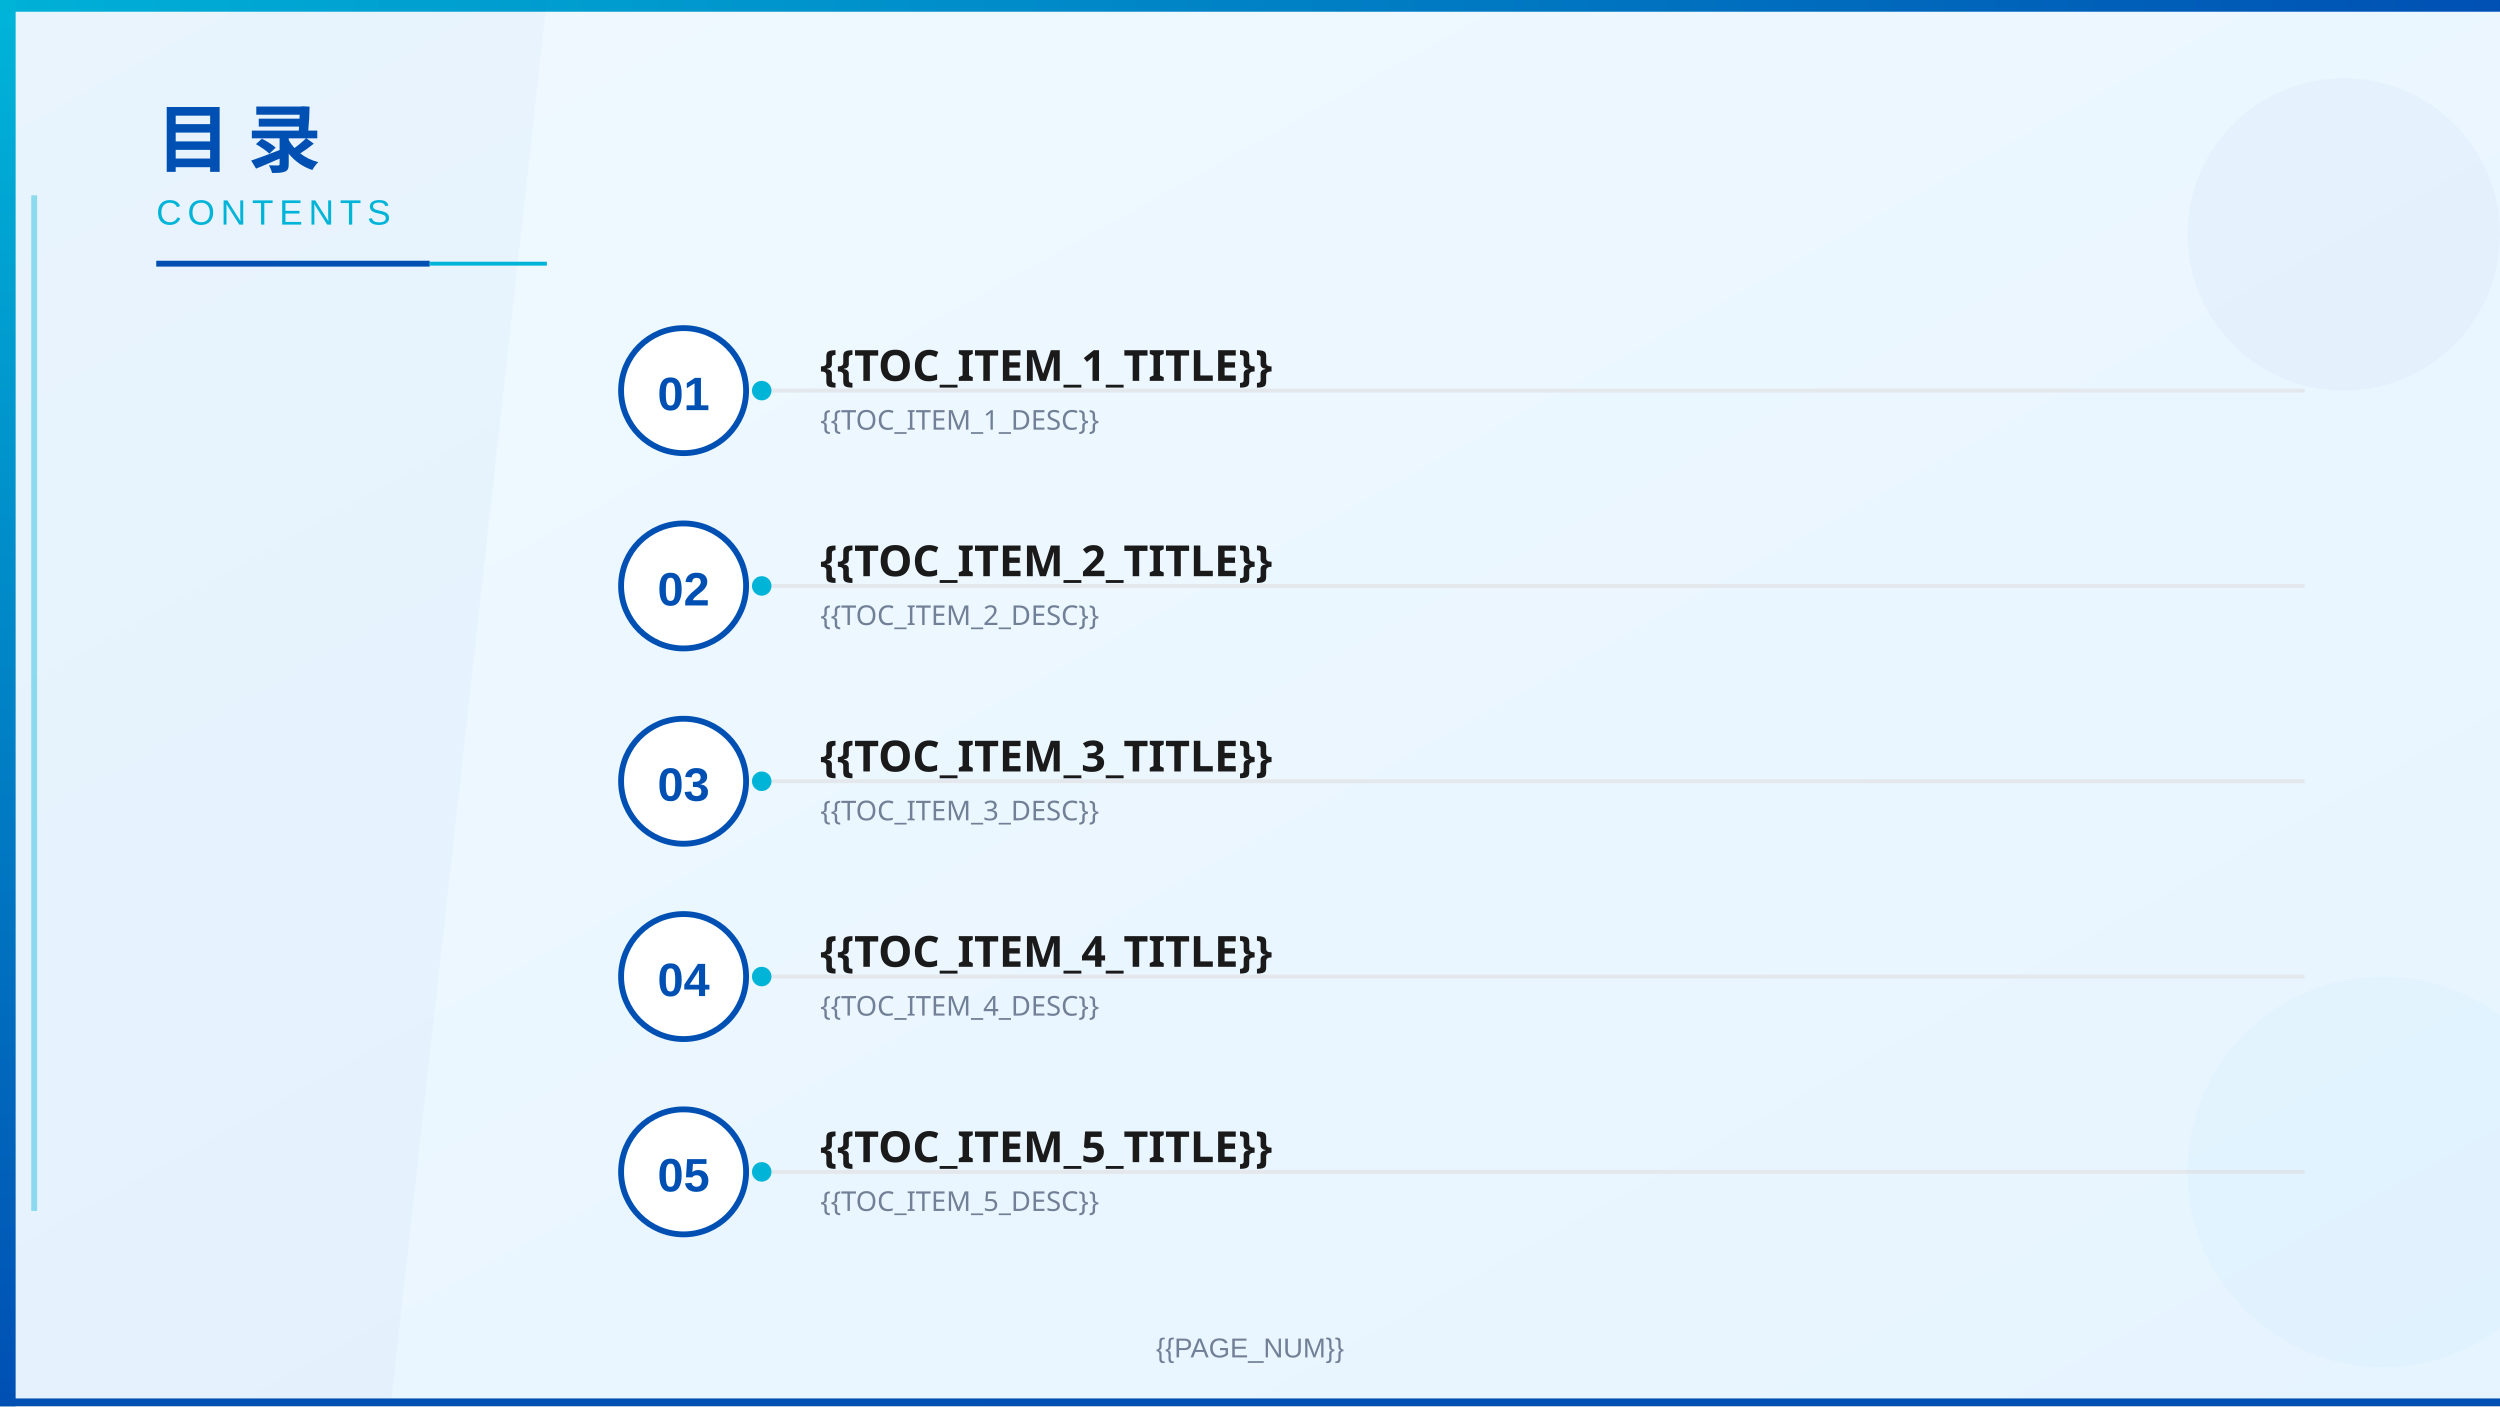
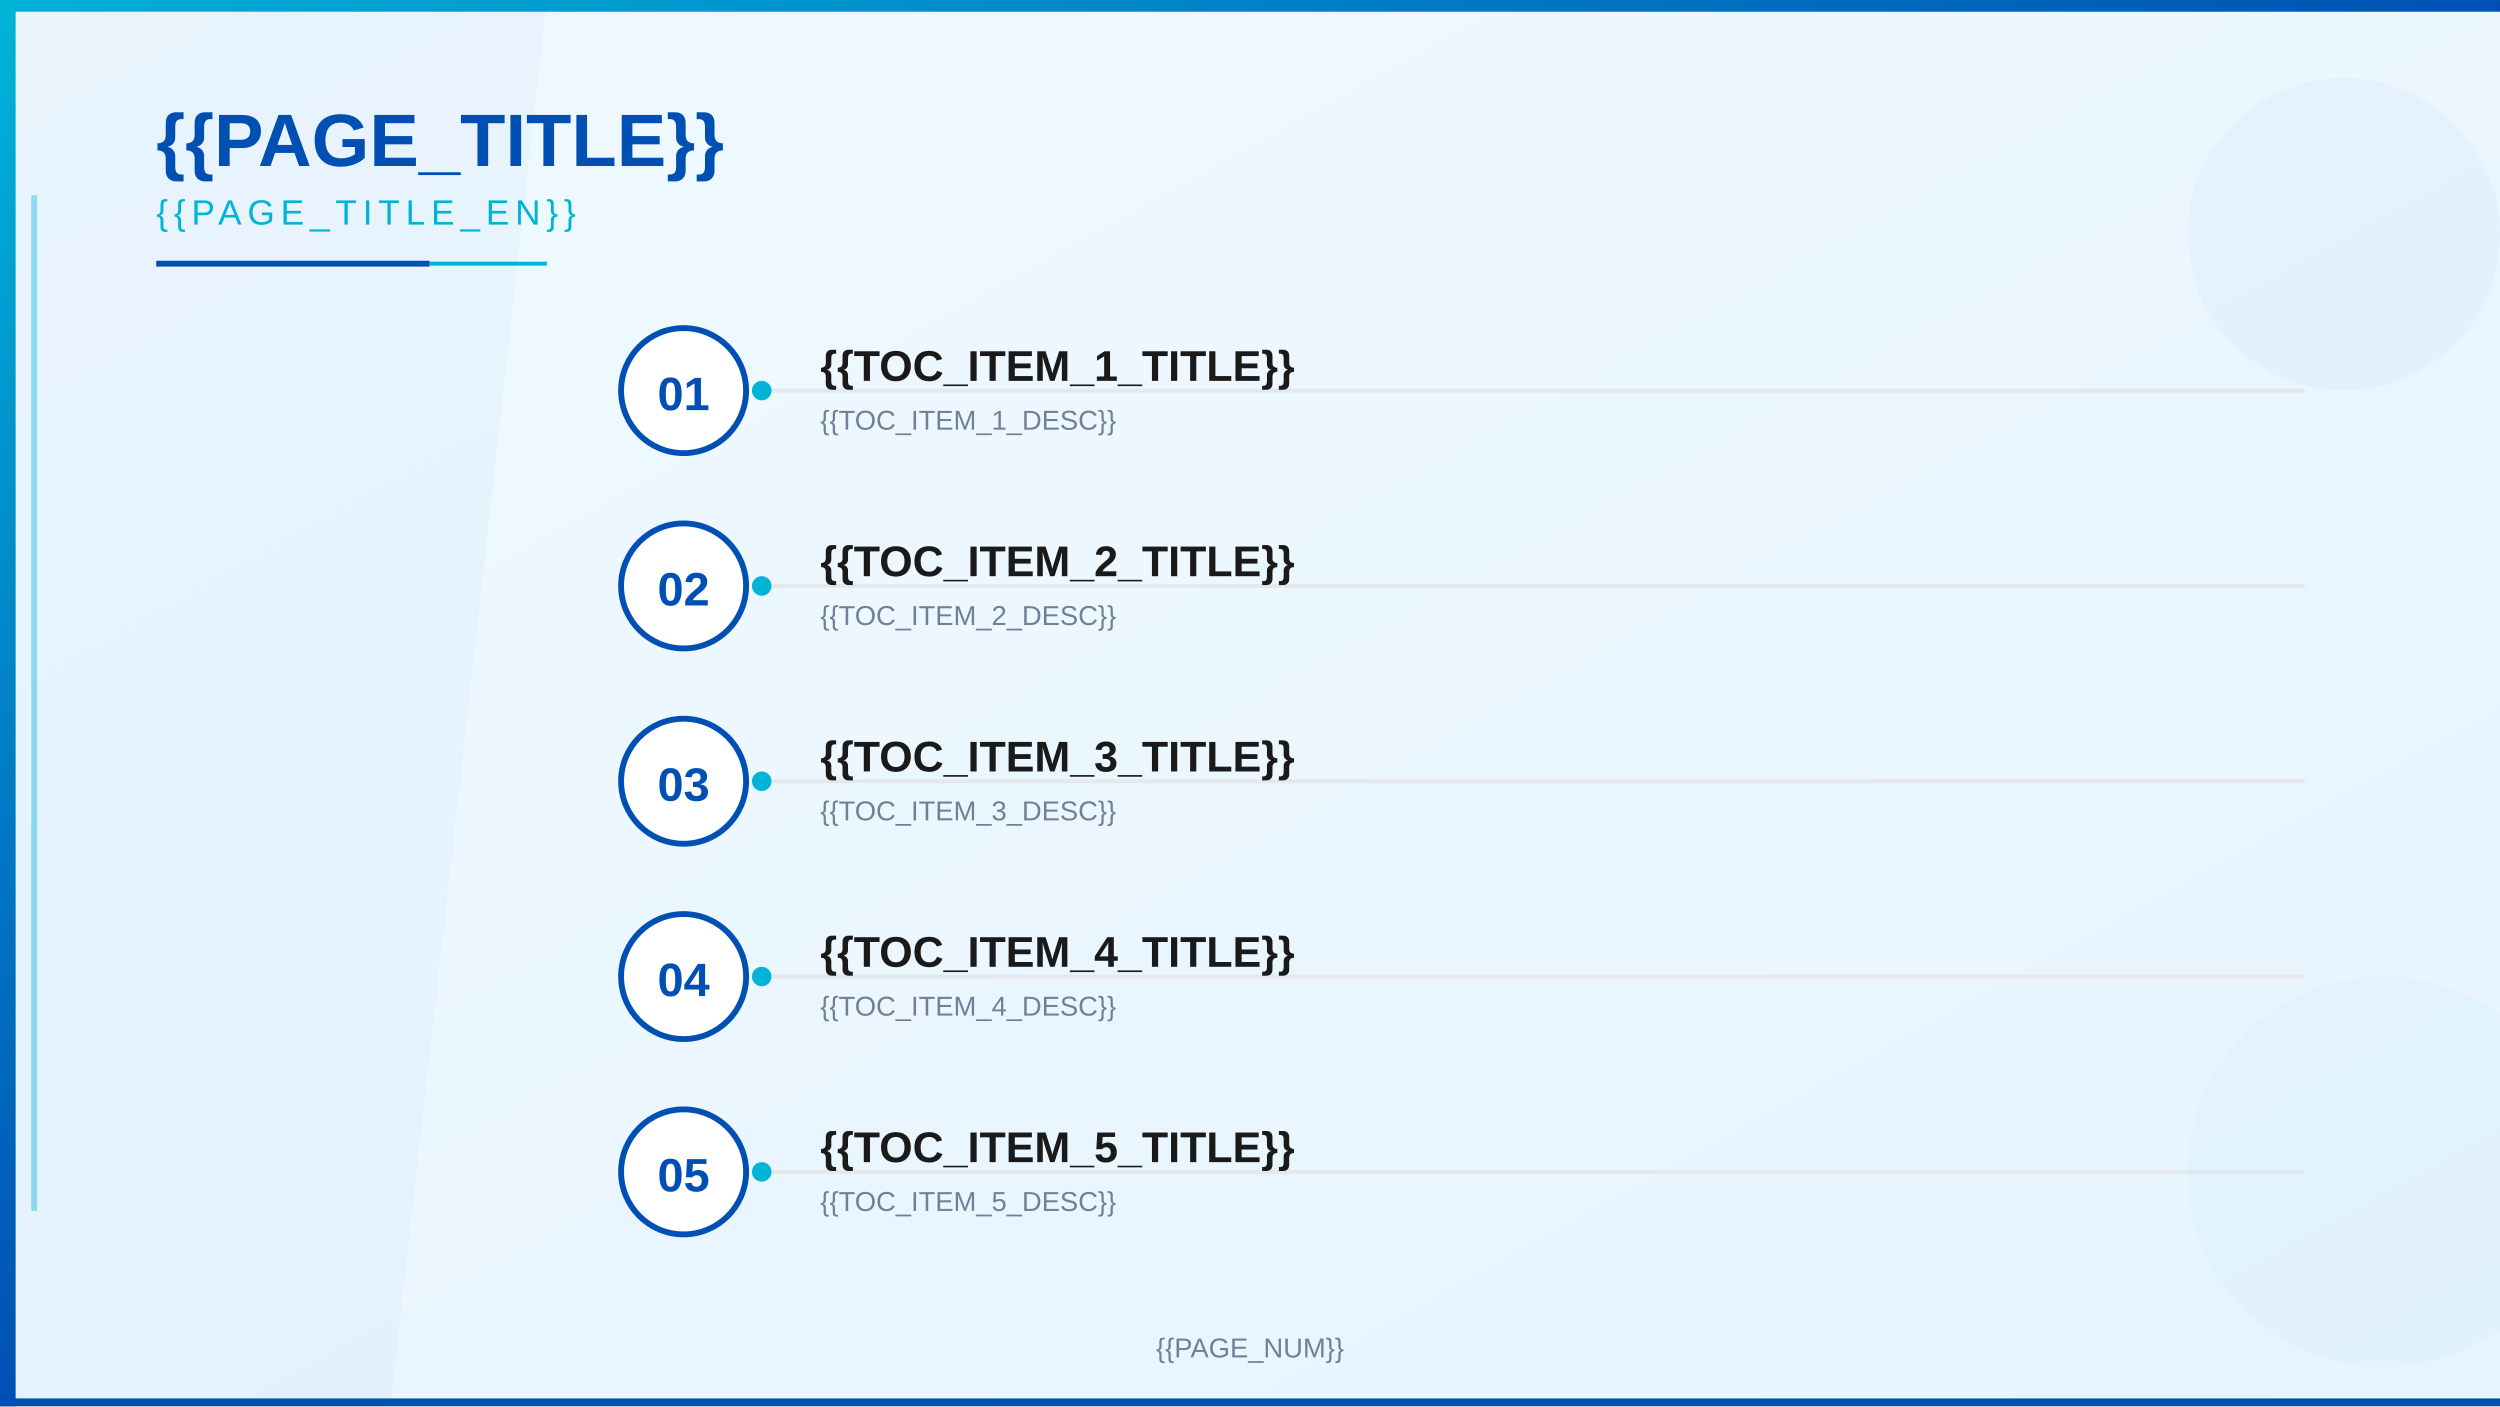
- <svg xmlns="http://www.w3.org/2000/svg" viewBox="0 0 1280 720" data-pptx-master="government_blue-master" data-pptx-master-name="Government Blue" data-pptx-layout="02_toc" data-pptx-layout-name="Agenda">
+ <svg xmlns="http://www.w3.org/2000/svg" width="1280" height="720" viewBox="0 0 1280 720" data-pptx-master="government_blue_master" data-pptx-master-name="Government Blue" data-pptx-layout="toc" data-pptx-layout-name="Table of Contents">
  <defs>
-     <linearGradient id="topGrad" x1="0%" y1="0%" x2="100%" y2="0%">
-       <stop offset="0%" style="stop-color:#00B4D8;stop-opacity:1" />
-       <stop offset="100%" style="stop-color:#0050B3;stop-opacity:1" />
+     <linearGradient id="toc-plane-paint" x1="0" y1="0" x2="1" y2="1">
+       <stop offset="0" stop-color="#F0F9FF" stop-opacity="1" />
+       <stop offset="1" stop-color="#E6F4FF" stop-opacity="1" />
    </linearGradient>
-     <linearGradient id="sideGrad" x1="0%" y1="0%" x2="0%" y2="100%">
-       <stop offset="0%" style="stop-color:#00B4D8;stop-opacity:1" />
-       <stop offset="100%" style="stop-color:#0050B3;stop-opacity:1" />
+     <linearGradient id="toc-top-paint" x1="0" y1="0" x2="1" y2="0">
+       <stop offset="0" stop-color="#00B4D8" stop-opacity="1" />
+       <stop offset="1" stop-color="#0050B3" stop-opacity="1" />
    </linearGradient>
-     <linearGradient id="bgGrad" x1="0%" y1="0%" x2="100%" y2="100%">
-       <stop offset="0%" style="stop-color:#F0F9FF;stop-opacity:1" />
-       <stop offset="100%" style="stop-color:#E6F4FF;stop-opacity:1" />
+     <linearGradient id="toc-side-paint" x1="0" y1="0" x2="0" y2="1">
+       <stop offset="0" stop-color="#00B4D8" stop-opacity="1" />
+       <stop offset="1" stop-color="#0050B3" stop-opacity="1" />
    </linearGradient>
  </defs>
-   <rect id="master-bg" width="1280" height="720" fill="#FFFFFF" data-pptx-layer="master" data-pptx-editable="false" />
-   <rect x="0" y="0" width="1280" height="720" fill="url(#bgGrad)" id="layout-02_toc-background" data-pptx-layer="layout" data-pptx-editable="false" />
-   <rect x="0" y="0" width="1280" height="6" fill="url(#topGrad)" />
-   <path d="M 0 0 L 280 0 L 200 720 L 0 720 Z" fill="#0050B3" fill-opacity="0.03" />
-   <rect x="0" y="0" width="8" height="720" fill="url(#sideGrad)" />
-   <rect x="16" y="100" width="3" height="520" fill="#00B4D8" fill-opacity="0.4" />
-   <text x="80" y="85" font-family="Microsoft YaHei, SimHei, sans-serif" font-size="38" font-weight="bold" fill="#0050B3">
-         目 录
+   <rect id="master-background" x="0" y="0" width="1280" height="720" fill="#FFFFFF" data-pptx-layer="master" data-pptx-editable="false" />
+   <rect id="toc-plane" x="0" y="0" width="1280" height="720" fill="url(#toc-plane-paint)" data-pptx-layer="layout" data-pptx-editable="false" />
+   <rect id="toc-top-strip" x="0" y="0" width="1280" height="6" fill="url(#toc-top-paint)" data-pptx-layer="layout" data-pptx-editable="false" />
+   <path id="toc-side-wedge" d="M 0 0 L 280 0 L 200 720 L 0 720 Z" fill="#0050B3" fill-opacity="0.03" data-pptx-layer="layout" data-pptx-editable="false" />
+   <rect id="toc-side-bar" x="0" y="0" width="8" height="720" fill="url(#toc-side-paint)" data-pptx-layer="layout" data-pptx-editable="false" />
+   <rect id="toc-side-hairline" x="16" y="100" width="3" height="520" fill="#00B4D8" fill-opacity="0.4" data-pptx-layer="layout" data-pptx-editable="false" />
+   <line id="toc-title-rule" x1="80" y1="135" x2="220" y2="135" stroke="#0050B3" stroke-width="3" data-pptx-layer="layout" data-pptx-editable="false" />
+   <line id="toc-title-rule-accent" x1="220" y1="135" x2="280" y2="135" stroke="#00B4D8" stroke-width="2" data-pptx-layer="layout" data-pptx-editable="false" />
+   <circle id="toc-item-one-badge" cx="350" cy="200" r="32" fill="#FFFFFF" stroke="#0050B3" stroke-width="3" data-pptx-layer="layout" data-pptx-editable="false" />
+   <text id="toc-index-one" x="350" y="210" text-anchor="middle" fill="#0050B3" font-family="Arial, Microsoft YaHei, sans-serif" font-size="24" font-weight="700" data-pptx-layer="layout" data-pptx-editable="false">01</text>
+   <line id="toc-item-one-rule" x1="390" y1="200" x2="1180" y2="200" stroke="#E4E7EB" stroke-width="2" data-pptx-layer="layout" data-pptx-editable="false" />
+   <circle id="toc-item-one-dot" cx="390" cy="200" r="5" fill="#00B4D8" data-pptx-layer="layout" data-pptx-editable="false" />
+   <circle id="toc-item-two-badge" cx="350" cy="300" r="32" fill="#FFFFFF" stroke="#0050B3" stroke-width="3" data-pptx-layer="layout" data-pptx-editable="false" />
+   <text id="toc-index-two" x="350" y="310" text-anchor="middle" fill="#0050B3" font-family="Arial, Microsoft YaHei, sans-serif" font-size="24" font-weight="700" data-pptx-layer="layout" data-pptx-editable="false">02</text>
+   <line id="toc-item-two-rule" x1="390" y1="300" x2="1180" y2="300" stroke="#E4E7EB" stroke-width="2" data-pptx-layer="layout" data-pptx-editable="false" />
+   <circle id="toc-item-two-dot" cx="390" cy="300" r="5" fill="#00B4D8" data-pptx-layer="layout" data-pptx-editable="false" />
+   <circle id="toc-item-three-badge" cx="350" cy="400" r="32" fill="#FFFFFF" stroke="#0050B3" stroke-width="3" data-pptx-layer="layout" data-pptx-editable="false" />
+   <text id="toc-index-three" x="350" y="410" text-anchor="middle" fill="#0050B3" font-family="Arial, Microsoft YaHei, sans-serif" font-size="24" font-weight="700" data-pptx-layer="layout" data-pptx-editable="false">03</text>
+   <line id="toc-item-three-rule" x1="390" y1="400" x2="1180" y2="400" stroke="#E4E7EB" stroke-width="2" data-pptx-layer="layout" data-pptx-editable="false" />
+   <circle id="toc-item-three-dot" cx="390" cy="400" r="5" fill="#00B4D8" data-pptx-layer="layout" data-pptx-editable="false" />
+   <circle id="toc-item-four-badge" cx="350" cy="500" r="32" fill="#FFFFFF" stroke="#0050B3" stroke-width="3" data-pptx-layer="layout" data-pptx-editable="false" />
+   <text id="toc-index-four" x="350" y="510" text-anchor="middle" fill="#0050B3" font-family="Arial, Microsoft YaHei, sans-serif" font-size="24" font-weight="700" data-pptx-layer="layout" data-pptx-editable="false">04</text>
+   <line id="toc-item-four-rule" x1="390" y1="500" x2="1180" y2="500" stroke="#E4E7EB" stroke-width="2" data-pptx-layer="layout" data-pptx-editable="false" />
+   <circle id="toc-item-four-dot" cx="390" cy="500" r="5" fill="#00B4D8" data-pptx-layer="layout" data-pptx-editable="false" />
+   <circle id="toc-item-five-badge" cx="350" cy="600" r="32" fill="#FFFFFF" stroke="#0050B3" stroke-width="3" data-pptx-layer="layout" data-pptx-editable="false" />
+   <text id="toc-index-five" x="350" y="610" text-anchor="middle" fill="#0050B3" font-family="Arial, Microsoft YaHei, sans-serif" font-size="24" font-weight="700" data-pptx-layer="layout" data-pptx-editable="false">05</text>
+   <line id="toc-item-five-rule" x1="390" y1="600" x2="1180" y2="600" stroke="#E4E7EB" stroke-width="2" data-pptx-layer="layout" data-pptx-editable="false" />
+   <circle id="toc-item-five-dot" cx="390" cy="600" r="5" fill="#00B4D8" data-pptx-layer="layout" data-pptx-editable="false" />
+   <circle id="toc-orb-one" cx="1200" cy="120" r="80" fill="#0050B3" fill-opacity="0.03" data-pptx-layer="layout" data-pptx-editable="false" />
+   <circle id="toc-orb-two" cx="1220" cy="600" r="100" fill="#00B4D8" fill-opacity="0.03" data-pptx-layer="layout" data-pptx-editable="false" />
+   <rect id="toc-footer-rule" x="0" y="716" width="1280" height="4" fill="#0050B3" data-pptx-layer="layout" data-pptx-editable="false" />
+   <g id="toc-title-slot" data-pptx-placeholder="title" data-pptx-bounds="80 46 620 53">
+     <text id="toc-title-carrier" data-pptx-carrier="true" x="80" y="85" fill="#0050B3" font-family="Arial, Microsoft YaHei, sans-serif" font-size="38" font-weight="700">{{PAGE_TITLE}}</text>
+   </g>
+   <g id="toc-subtitle-slot" data-pptx-placeholder="subtitle" data-pptx-idx="1" data-pptx-bounds="80 99 620 25">
+     <text id="toc-subtitle-carrier" data-pptx-carrier="true" x="80" y="115" fill="#00B4D8" letter-spacing="3" font-family="Arial, Microsoft YaHei, sans-serif" font-size="18">{{PAGE_TITLE_EN}}</text>
+   </g>
+   <g id="toc-item-one-slot" data-pptx-placeholder="object" data-pptx-idx="2" data-pptx-bounds="420 168 760 64">
+     <text id="toc-item-one-carrier" data-pptx-carrier="true" x="420" y="195" fill="#1A1A1A" font-family="Arial, Microsoft YaHei, sans-serif" font-size="22" font-weight="700">{{TOC_ITEM_1_TITLE}}<tspan x="420" dy="25" fill="#718096" font-size="14" font-weight="400">{{TOC_ITEM_1_DESC}}</tspan>
    </text>
-   <text x="80" y="115" font-family="Arial, sans-serif" font-size="18" fill="#00B4D8" letter-spacing="3">
-         CONTENTS
+   </g>
+   <g id="toc-item-two-slot" data-pptx-placeholder="object" data-pptx-idx="3" data-pptx-bounds="420 268 760 64">
+     <text id="toc-item-two-carrier" data-pptx-carrier="true" x="420" y="295" fill="#1A1A1A" font-family="Arial, Microsoft YaHei, sans-serif" font-size="22" font-weight="700">{{TOC_ITEM_2_TITLE}}<tspan x="420" dy="25" fill="#718096" font-size="14" font-weight="400">{{TOC_ITEM_2_DESC}}</tspan>
    </text>
-   <line x1="80" y1="135" x2="220" y2="135" stroke="#0050B3" stroke-width="3" />
-   <line x1="220" y1="135" x2="280" y2="135" stroke="#00B4D8" stroke-width="2" />
-   <g>
-     <circle cx="350" cy="200" r="32" fill="#FFFFFF" stroke="#0050B3" stroke-width="3" />
-     <text x="350" y="210" text-anchor="middle" font-family="Arial, sans-serif" font-size="24" font-weight="bold" fill="#0050B3">01</text>
-     <line x1="390" y1="200" x2="1180" y2="200" stroke="#E4E7EB" stroke-width="2" />
-     <circle cx="390" cy="200" r="5" fill="#00B4D8" />
-     <text x="420" y="195" font-family="Microsoft YaHei, sans-serif" font-size="22" font-weight="bold" fill="#1A1A1A">{{TOC_ITEM_1_TITLE}}</text>
-     <text x="420" y="220" font-family="Microsoft YaHei, sans-serif" font-size="14" fill="#718096">{{TOC_ITEM_1_DESC}}</text>
  </g>
-   <g>
-     <circle cx="350" cy="300" r="32" fill="#FFFFFF" stroke="#0050B3" stroke-width="3" />
-     <text x="350" y="310" text-anchor="middle" font-family="Arial, sans-serif" font-size="24" font-weight="bold" fill="#0050B3">02</text>
-     <line x1="390" y1="300" x2="1180" y2="300" stroke="#E4E7EB" stroke-width="2" />
-     <circle cx="390" cy="300" r="5" fill="#00B4D8" />
-     <text x="420" y="295" font-family="Microsoft YaHei, sans-serif" font-size="22" font-weight="bold" fill="#1A1A1A">{{TOC_ITEM_2_TITLE}}</text>
-     <text x="420" y="320" font-family="Microsoft YaHei, sans-serif" font-size="14" fill="#718096">{{TOC_ITEM_2_DESC}}</text>
+   <g id="toc-item-three-slot" data-pptx-placeholder="object" data-pptx-idx="4" data-pptx-bounds="420 368 760 64">
+     <text id="toc-item-three-carrier" data-pptx-carrier="true" x="420" y="395" fill="#1A1A1A" font-family="Arial, Microsoft YaHei, sans-serif" font-size="22" font-weight="700">{{TOC_ITEM_3_TITLE}}<tspan x="420" dy="25" fill="#718096" font-size="14" font-weight="400">{{TOC_ITEM_3_DESC}}</tspan>
+     </text>
  </g>
-   <g>
-     <circle cx="350" cy="400" r="32" fill="#FFFFFF" stroke="#0050B3" stroke-width="3" />
-     <text x="350" y="410" text-anchor="middle" font-family="Arial, sans-serif" font-size="24" font-weight="bold" fill="#0050B3">03</text>
-     <line x1="390" y1="400" x2="1180" y2="400" stroke="#E4E7EB" stroke-width="2" />
-     <circle cx="390" cy="400" r="5" fill="#00B4D8" />
-     <text x="420" y="395" font-family="Microsoft YaHei, sans-serif" font-size="22" font-weight="bold" fill="#1A1A1A">{{TOC_ITEM_3_TITLE}}</text>
-     <text x="420" y="420" font-family="Microsoft YaHei, sans-serif" font-size="14" fill="#718096">{{TOC_ITEM_3_DESC}}</text>
+   <g id="toc-item-four-slot" data-pptx-placeholder="object" data-pptx-idx="5" data-pptx-bounds="420 468 760 64">
+     <text id="toc-item-four-carrier" data-pptx-carrier="true" x="420" y="495" fill="#1A1A1A" font-family="Arial, Microsoft YaHei, sans-serif" font-size="22" font-weight="700">{{TOC_ITEM_4_TITLE}}<tspan x="420" dy="25" fill="#718096" font-size="14" font-weight="400">{{TOC_ITEM_4_DESC}}</tspan>
+     </text>
  </g>
-   <g>
-     <circle cx="350" cy="500" r="32" fill="#FFFFFF" stroke="#0050B3" stroke-width="3" />
-     <text x="350" y="510" text-anchor="middle" font-family="Arial, sans-serif" font-size="24" font-weight="bold" fill="#0050B3">04</text>
-     <line x1="390" y1="500" x2="1180" y2="500" stroke="#E4E7EB" stroke-width="2" />
-     <circle cx="390" cy="500" r="5" fill="#00B4D8" />
-     <text x="420" y="495" font-family="Microsoft YaHei, sans-serif" font-size="22" font-weight="bold" fill="#1A1A1A">{{TOC_ITEM_4_TITLE}}</text>
-     <text x="420" y="520" font-family="Microsoft YaHei, sans-serif" font-size="14" fill="#718096">{{TOC_ITEM_4_DESC}}</text>
+   <g id="toc-item-five-slot" data-pptx-placeholder="object" data-pptx-idx="6" data-pptx-bounds="420 568 760 64">
+     <text id="toc-item-five-carrier" data-pptx-carrier="true" x="420" y="595" fill="#1A1A1A" font-family="Arial, Microsoft YaHei, sans-serif" font-size="22" font-weight="700">{{TOC_ITEM_5_TITLE}}<tspan x="420" dy="25" fill="#718096" font-size="14" font-weight="400">{{TOC_ITEM_5_DESC}}</tspan>
+     </text>
  </g>
-   <g>
-     <circle cx="350" cy="600" r="32" fill="#FFFFFF" stroke="#0050B3" stroke-width="3" />
-     <text x="350" y="610" text-anchor="middle" font-family="Arial, sans-serif" font-size="24" font-weight="bold" fill="#0050B3">05</text>
-     <line x1="390" y1="600" x2="1180" y2="600" stroke="#E4E7EB" stroke-width="2" />
-     <circle cx="390" cy="600" r="5" fill="#00B4D8" />
-     <text x="420" y="595" font-family="Microsoft YaHei, sans-serif" font-size="22" font-weight="bold" fill="#1A1A1A">{{TOC_ITEM_5_TITLE}}</text>
-     <text x="420" y="620" font-family="Microsoft YaHei, sans-serif" font-size="14" fill="#718096">{{TOC_ITEM_5_DESC}}</text>
-   </g>
-   <circle cx="1200" cy="120" r="80" fill="#0050B3" fill-opacity="0.03" />
-   <circle cx="1220" cy="600" r="100" fill="#00B4D8" fill-opacity="0.03" />
-   <rect x="0" y="716" width="1280" height="4" fill="#0050B3" />
-   <g id="page-number-slot" data-pptx-placeholder="slide-number" data-pptx-placeholder-idx="1" data-pptx-placeholder-bounds="540 680 200 20">
-     <text x="640" y="695" text-anchor="middle" font-family="Arial, sans-serif" font-size="14" fill="#718096" id="slot-02_toc-slide_number-1" data-pptx-placeholder-carrier="true">{{PAGE_NUM}}</text>
+   <g id="toc-pagenum-slot" data-pptx-placeholder="slide-number" data-pptx-idx="7" data-pptx-bounds="540 676 200 32">
+     <text id="toc-pagenum-carrier" data-pptx-carrier="true" x="640" y="695" text-anchor="middle" fill="#718096" font-family="Arial, Microsoft YaHei, sans-serif" font-size="14">{{PAGE_NUM}}</text>
  </g>
</svg>
